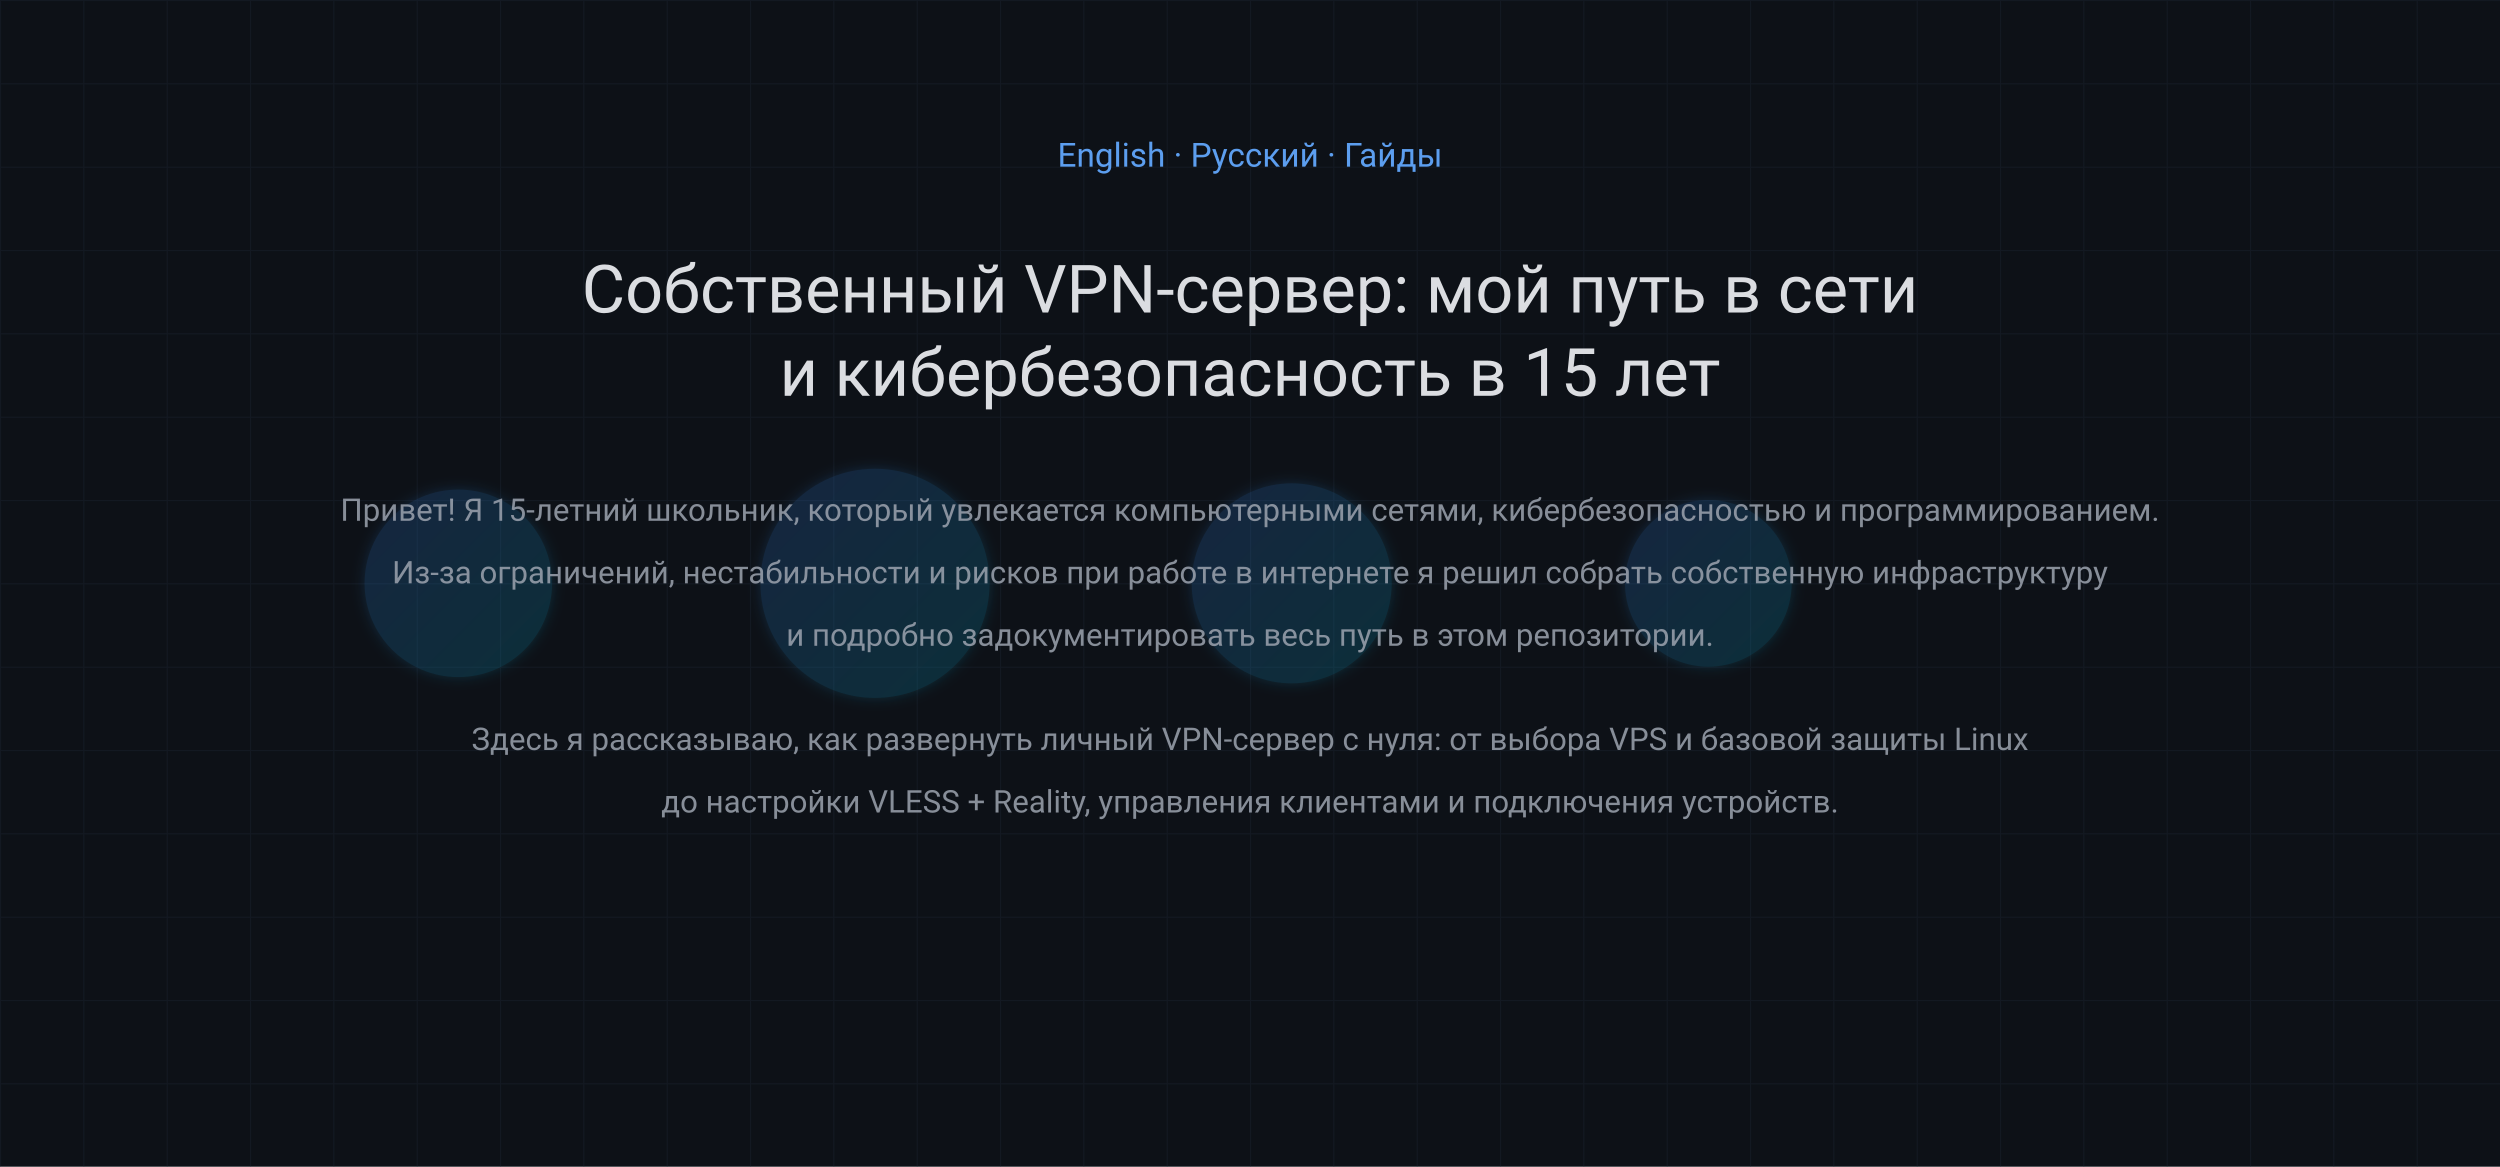
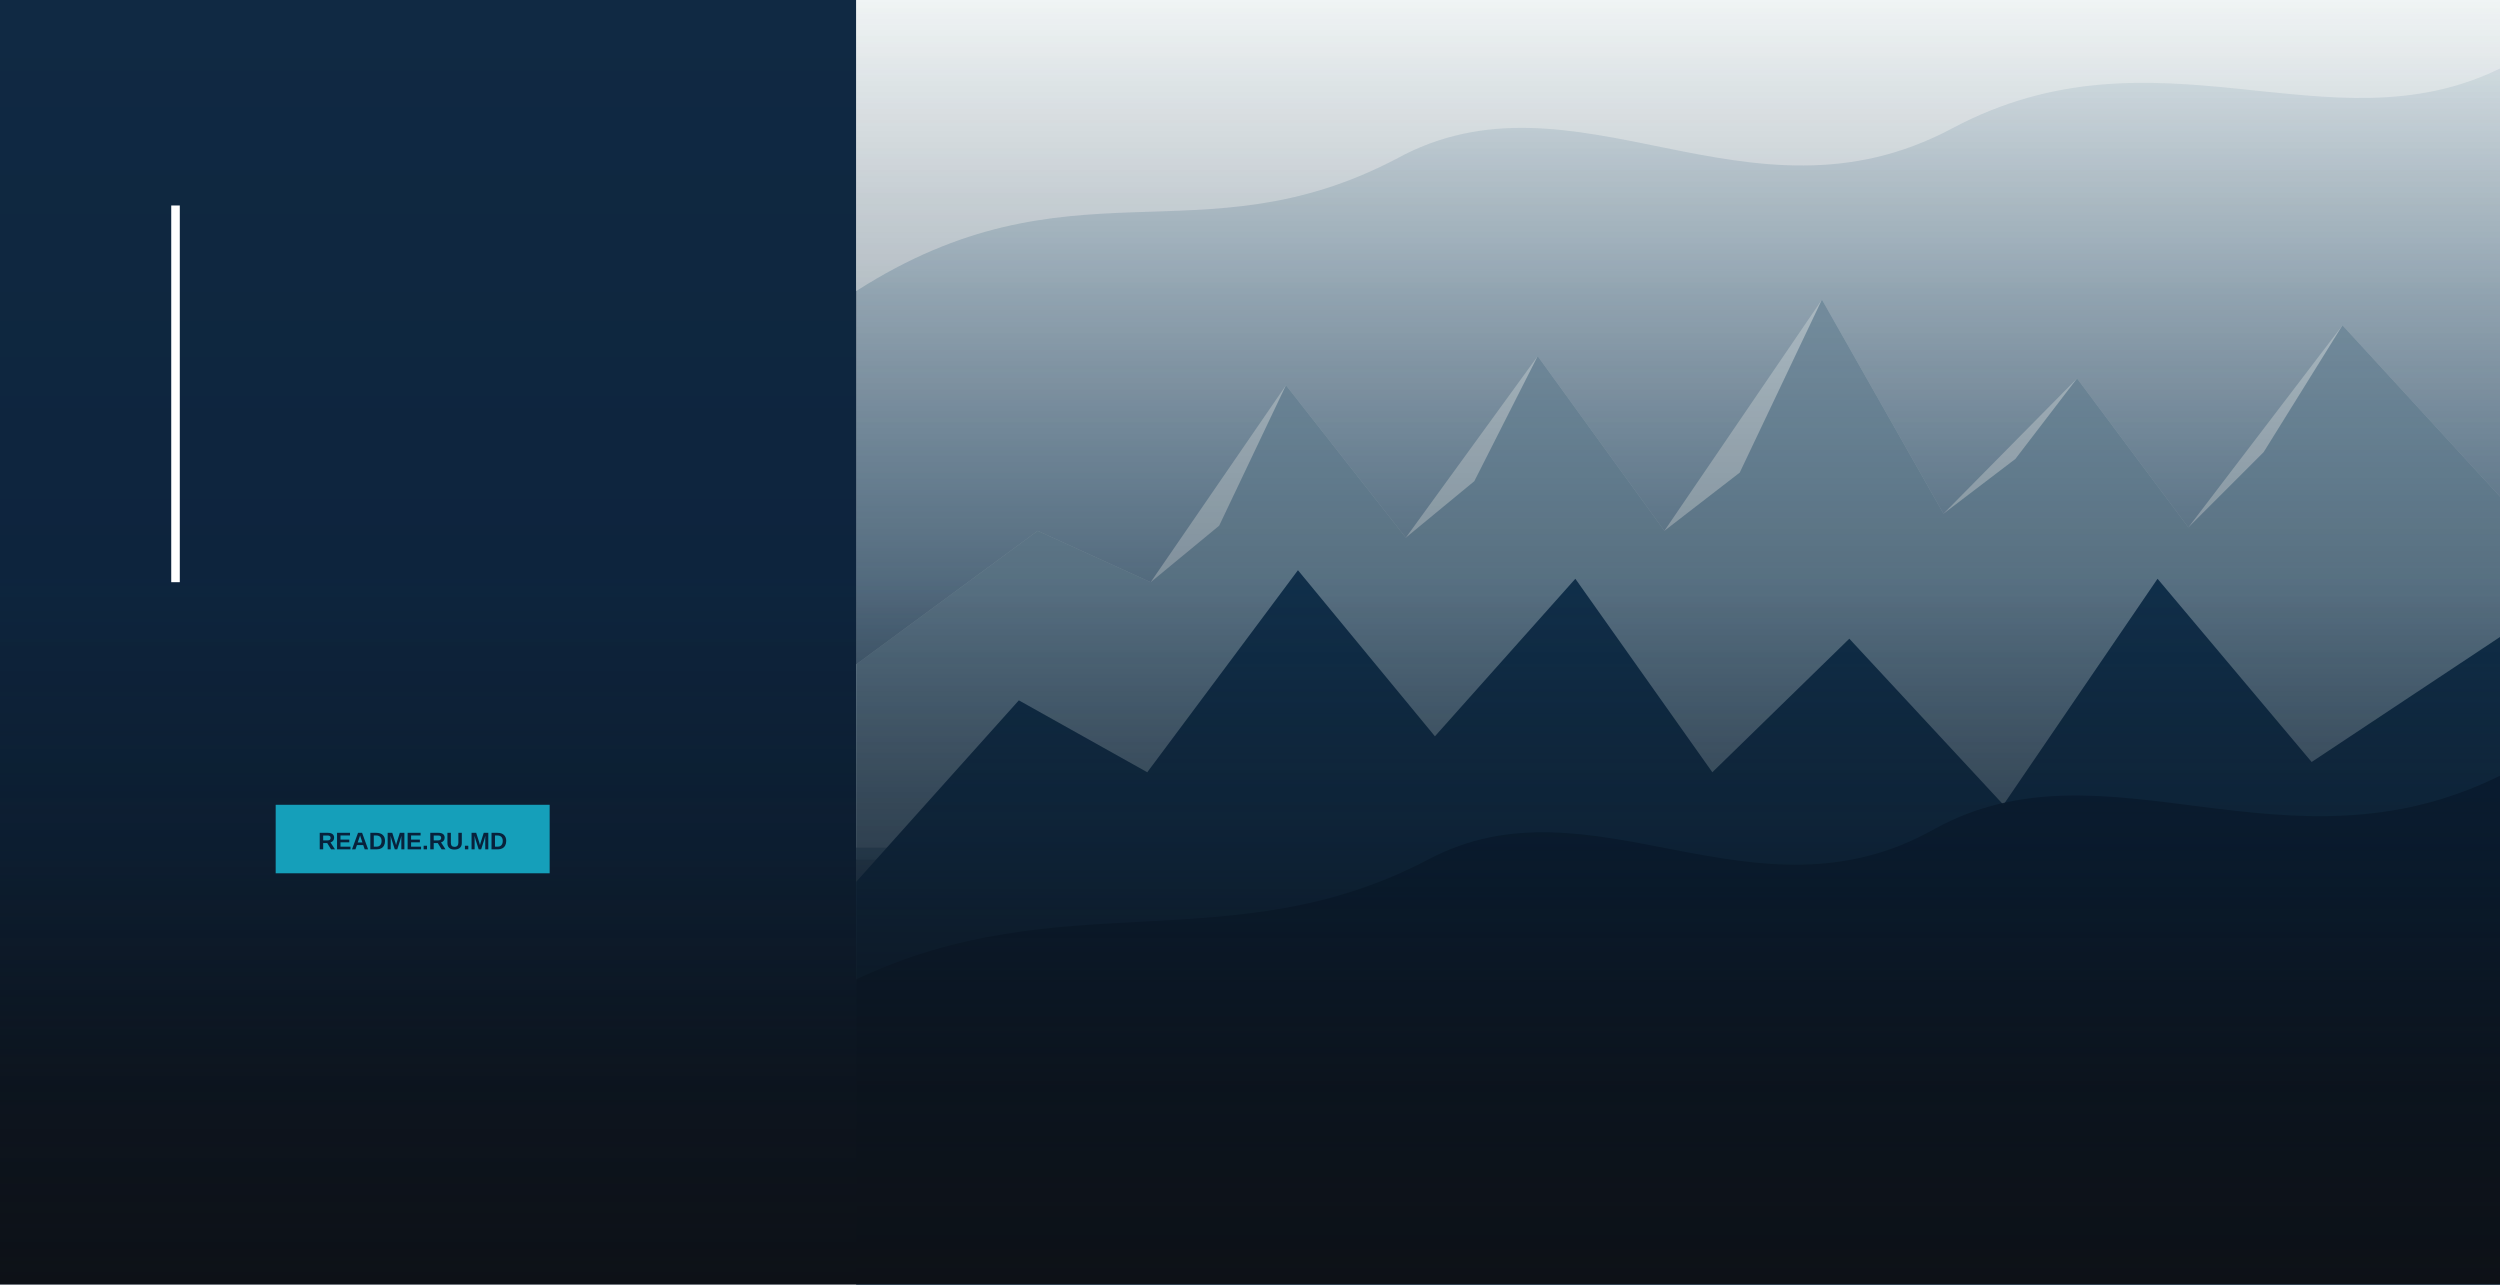
- <svg xmlns="http://www.w3.org/2000/svg" width="1200" height="560" viewBox="0 0 1200 560">
+ <svg xmlns="http://www.w3.org/2000/svg" viewBox="0 0 1460 750">
  <defs>
-     <linearGradient id="introGrad" x1="0" y1="0" x2="1" y2="1">
-       <stop offset="0%" stop-color="#3b82f6" />
-       <stop offset="100%" stop-color="#06b6d4" />
+     <linearGradient id="sidebar" x1="0" y1="0" x2="0" y2="1">
+       <stop offset="0%" stop-color="#102943" />
+       <stop offset="100%" stop-color="#0a2038" />
    </linearGradient>
-     <filter id="introGlow" x="-50%" y="-50%" width="200%" height="200%">
-       <feGaussianBlur stdDeviation="3" result="coloredBlur" />
-       <feMerge>
-         <feMergeNode in="coloredBlur" />
-         <feMergeNode in="SourceGraphic" />
-       </feMerge>
-     </filter>
-     <pattern id="introGrid" width="40" height="40" patternUnits="userSpaceOnUse">
-       <path d="M 40 0 L 0 0 0 40" fill="none" stroke="#1f2937" stroke-width="1" opacity="0.35" />
-     </pattern>
+     <linearGradient id="sky" x1="0" y1="0" x2="0" y2="1">
+       <stop offset="0%" stop-color="#e6edef" />
+       <stop offset="42%" stop-color="#91aabb" />
+       <stop offset="100%" stop-color="#0a2843" />
+     </linearGradient>
+     <linearGradient id="shade" x1="0" y1="0" x2="0" y2="1">
+       <stop offset="0%" stop-color="#071d34" stop-opacity="0" />
+       <stop offset="100%" stop-color="#071d34" stop-opacity="0.9" />
+     </linearGradient>
+     <linearGradient id="fadeToGitHub" x1="0" y1="0" x2="0" y2="1">
+       <stop offset="0%" stop-color="#0d1117" stop-opacity="0" />
+       <stop offset="45%" stop-color="#0d1117" stop-opacity="0.02" />
+       <stop offset="66%" stop-color="#0d1117" stop-opacity="0.32" />
+       <stop offset="84%" stop-color="#0d1117" stop-opacity="0.78" />
+       <stop offset="100%" stop-color="#0d1117" stop-opacity="1" />
+     </linearGradient>
+     <style>
+       .fade-in {
+         opacity: 0;
+         animation: fadeIn 1.2s ease-out forwards;
+       }
+       .fade-in-delay-1 {
+         opacity: 0;
+         animation: fadeIn 1.2s ease-out 0.3s forwards;
+       }
+       .fade-in-delay-2 {
+         opacity: 0;
+         animation: fadeIn 1.2s ease-out 0.6s forwards;
+       }
+       @keyframes fadeIn {
+         to {
+           opacity: 1;
+         }
+       }
+ 
+       .pulse {
+         animation: pulse 3s ease-in-out infinite;
+         transform-origin: center;
+       }
+       @keyframes pulse {
+         0%, 100% {
+           transform: scale(1);
+           opacity: 0.9;
+         }
+         50% {
+           transform: scale(1.03);
+           opacity: 1;
+         }
+       }
+     </style>
  </defs>
-   <rect x="0" y="0" width="1200" height="560" fill="#0d1117" />
-   <rect x="0" y="0" width="1200" height="560" fill="url(#introGrid)" />
-   <g stroke="url(#introGrad)" stroke-width="1.2" opacity="0.25">
-     <path d="M 0 120 L 1200 120" />
-     <path d="M 0 220 L 1200 220" />
-     <path d="M 0 320 L 1200 320" />
-     <path d="M 0 420 L 1200 420" />
-     <path d="M 0 520 L 1200 520" />
-   </g>
-   <g fill="url(#introGrad)" opacity="0.18" filter="url(#introGlow)">
-     <circle cx="220" cy="280" r="45">
-       <animate attributeName="r" values="35;55;35" dur="5s" repeatCount="indefinite" />
-       <animate attributeName="opacity" values="0.12;0.25;0.12" dur="5s" repeatCount="indefinite" />
-     </circle>
-     <circle cx="420" cy="280" r="55">
-       <animate attributeName="r" values="45;65;45" dur="6s" repeatCount="indefinite" />
-       <animate attributeName="opacity" values="0.1;0.22;0.1" dur="6s" repeatCount="indefinite" />
-     </circle>
-     <circle cx="620" cy="280" r="48">
-       <animate attributeName="r" values="38;58;38" dur="5.5s" repeatCount="indefinite" />
-       <animate attributeName="opacity" values="0.1;0.23;0.1" dur="5.5s" repeatCount="indefinite" />
-     </circle>
-     <circle cx="820" cy="280" r="40">
-       <animate attributeName="r" values="30;50;30" dur="4.8s" repeatCount="indefinite" />
-       <animate attributeName="opacity" values="0.12;0.24;0.12" dur="4.8s" repeatCount="indefinite" />
-     </circle>
-   </g>
-   <g stroke="url(#introGrad)" stroke-width="1.2" opacity="0.35" fill="none">
-     <path d="M 220 280 L 420 280" />
-     <path d="M 420 280 L 620 280" />
-     <path d="M 620 280 L 820 280" />
-   </g>
-   <text x="600" y="80" font-family="Segoe UI, Roboto, Arial" font-size="16" fill="#60a5fa" text-anchor="middle" opacity="0.95">
-     English · Русский · Гайды
-   </text>
-   <text x="600" y="150" font-family="Segoe UI, Roboto, Arial" font-size="32" fill="#e5e7eb" text-anchor="middle" opacity="0.95">
-     Собственный VPN-сервер: мой путь в сети
-   </text>
-   <text x="600" y="190" font-family="Segoe UI, Roboto, Arial" font-size="32" fill="#e5e7eb" text-anchor="middle" opacity="0.95">
-     и кибербезопасность в 15 лет
-   </text>
-   <text x="600" y="250" font-family="Segoe UI, Roboto, Arial" font-size="15" fill="#9ca3af" text-anchor="middle" opacity="0.85">
-     Привет! Я 15-летний школьник, который увлекается компьютерными сетями, кибербезопасностью и программированием.
-   </text>
-   <text x="600" y="280" font-family="Segoe UI, Roboto, Arial" font-size="15" fill="#9ca3af" text-anchor="middle" opacity="0.85">
-     Из-за ограничений, нестабильности и рисков при работе в интернете я решил собрать собственную инфраструктуру
-   </text>
-   <text x="600" y="310" font-family="Segoe UI, Roboto, Arial" font-size="15" fill="#9ca3af" text-anchor="middle" opacity="0.85">
-     и подробно задокументировать весь путь в этом репозитории.
-   </text>
-   <text x="600" y="360" font-family="Segoe UI, Roboto, Arial" font-size="15" fill="#9ca3af" text-anchor="middle" opacity="0.85">
-     Здесь я рассказываю, как развернуть личный VPN-сервер с нуля: от выбора VPS и базовой защиты Linux
-   </text>
-   <text x="600" y="390" font-family="Segoe UI, Roboto, Arial" font-size="15" fill="#9ca3af" text-anchor="middle" opacity="0.85">
-     до настройки VLESS + Reality, управления клиентами и подключения устройств.
-   </text>
+   <rect width="1460" height="750" fill="#0d1117" />
+   <rect width="500" height="750" fill="url(#sidebar)" />
+   <rect x="500" width="960" height="750" fill="url(#sky)" />
+   <path d="M500 170 C625 90 700 153 815 93 C920 35 1020 139 1140 75 C1260 11 1360 89 1460 40 L1460 0 L500 0 Z" fill="#f4f7f7" opacity="0.72" />
+   <path d="M500 388 L606 310 L672 340 L751 225 L821 314 L898 208 L972 310 L1064 175 L1135 300 L1213 221 L1278 308 L1368 190 L1460 290 L1460 495 L500 495 Z" fill="#d7e4e8" />
+   <path d="M500 388 L606 310 L672 340 L712 307 L751 225 L821 314 L861 281 L898 208 L972 310 L1016 276 L1064 175 L1135 300 L1177 268 L1213 221 L1278 308 L1322 264 L1368 190 L1460 290 L1460 502 L500 502 Z" fill="#7192a6" opacity="0.68" />
+   <path d="M500 515 L595 409 L670 451 L758 333 L838 430 L920 338 L1000 451 L1080 373 L1170 470 L1260 338 L1350 445 L1460 372 L1460 750 L500 750 Z" fill="#173c5a" />
+   <path d="M500 572 C620 515 720 562 834 502 C930 451 1024 544 1130 484 C1230 429 1335 515 1460 453 L1460 750 L500 750 Z" fill="#071e35" opacity="0.88" />
+   <rect x="500" width="960" height="750" fill="url(#shade)" />
+   <rect width="1460" height="750" fill="url(#fadeToGitHub)" />
+   <rect x="100" y="120" width="5" height="220" fill="#ffffff" class="pulse" />
+   <text x="161" y="210" fill="#ffffff" font-family="Arial, Helvetica, sans-serif" font-size="56" font-weight="800" letter-spacing="-2" class="fade-in">О ПРОЕКТЕ</text>
+   <text x="161" y="270" fill="#e5e7eb" font-family="Georgia, serif" font-size="18" font-style="italic" class="fade-in-delay-1">Привет! Я 15-летний школьник, который увлекается</text>
+   <text x="161" y="295" fill="#e5e7eb" font-family="Georgia, serif" font-size="18" font-style="italic" class="fade-in-delay-1">компьютерными сетями, кибербезопасностью и программированием.</text>
+   <text x="161" y="340" fill="#d1d5db" font-family="Arial, Helvetica, sans-serif" font-size="15" font-weight="400" class="fade-in-delay-2">Из-за ограничений, нестабильности и рисков при работе в интернете</text>
+   <text x="161" y="365" fill="#d1d5db" font-family="Arial, Helvetica, sans-serif" font-size="15" font-weight="400" class="fade-in-delay-2">я решил собрать собственную инфраструктуру и задокументировать весь путь.</text>
+   <text x="161" y="410" fill="#9ca3af" font-family="Arial, Helvetica, sans-serif" font-size="14" class="fade-in-delay-2">Здесь я разворачиваю личный VPN-сервер с нуля:</text>
+   <text x="161" y="435" fill="#9ca3af" font-family="Arial, Helvetica, sans-serif" font-size="14" class="fade-in-delay-2">выбор VPS, защита Linux, VLESS + Reality, управление клиентами.</text>
+   <rect x="161" y="470" width="160" height="40" fill="#159fba" class="pulse" />
+   <text x="241" y="496" text-anchor="middle" fill="#08213b" font-family="Arial, Helvetica, sans-serif" font-size="14" font-weight="700">README.RU.MD</text>
</svg>
